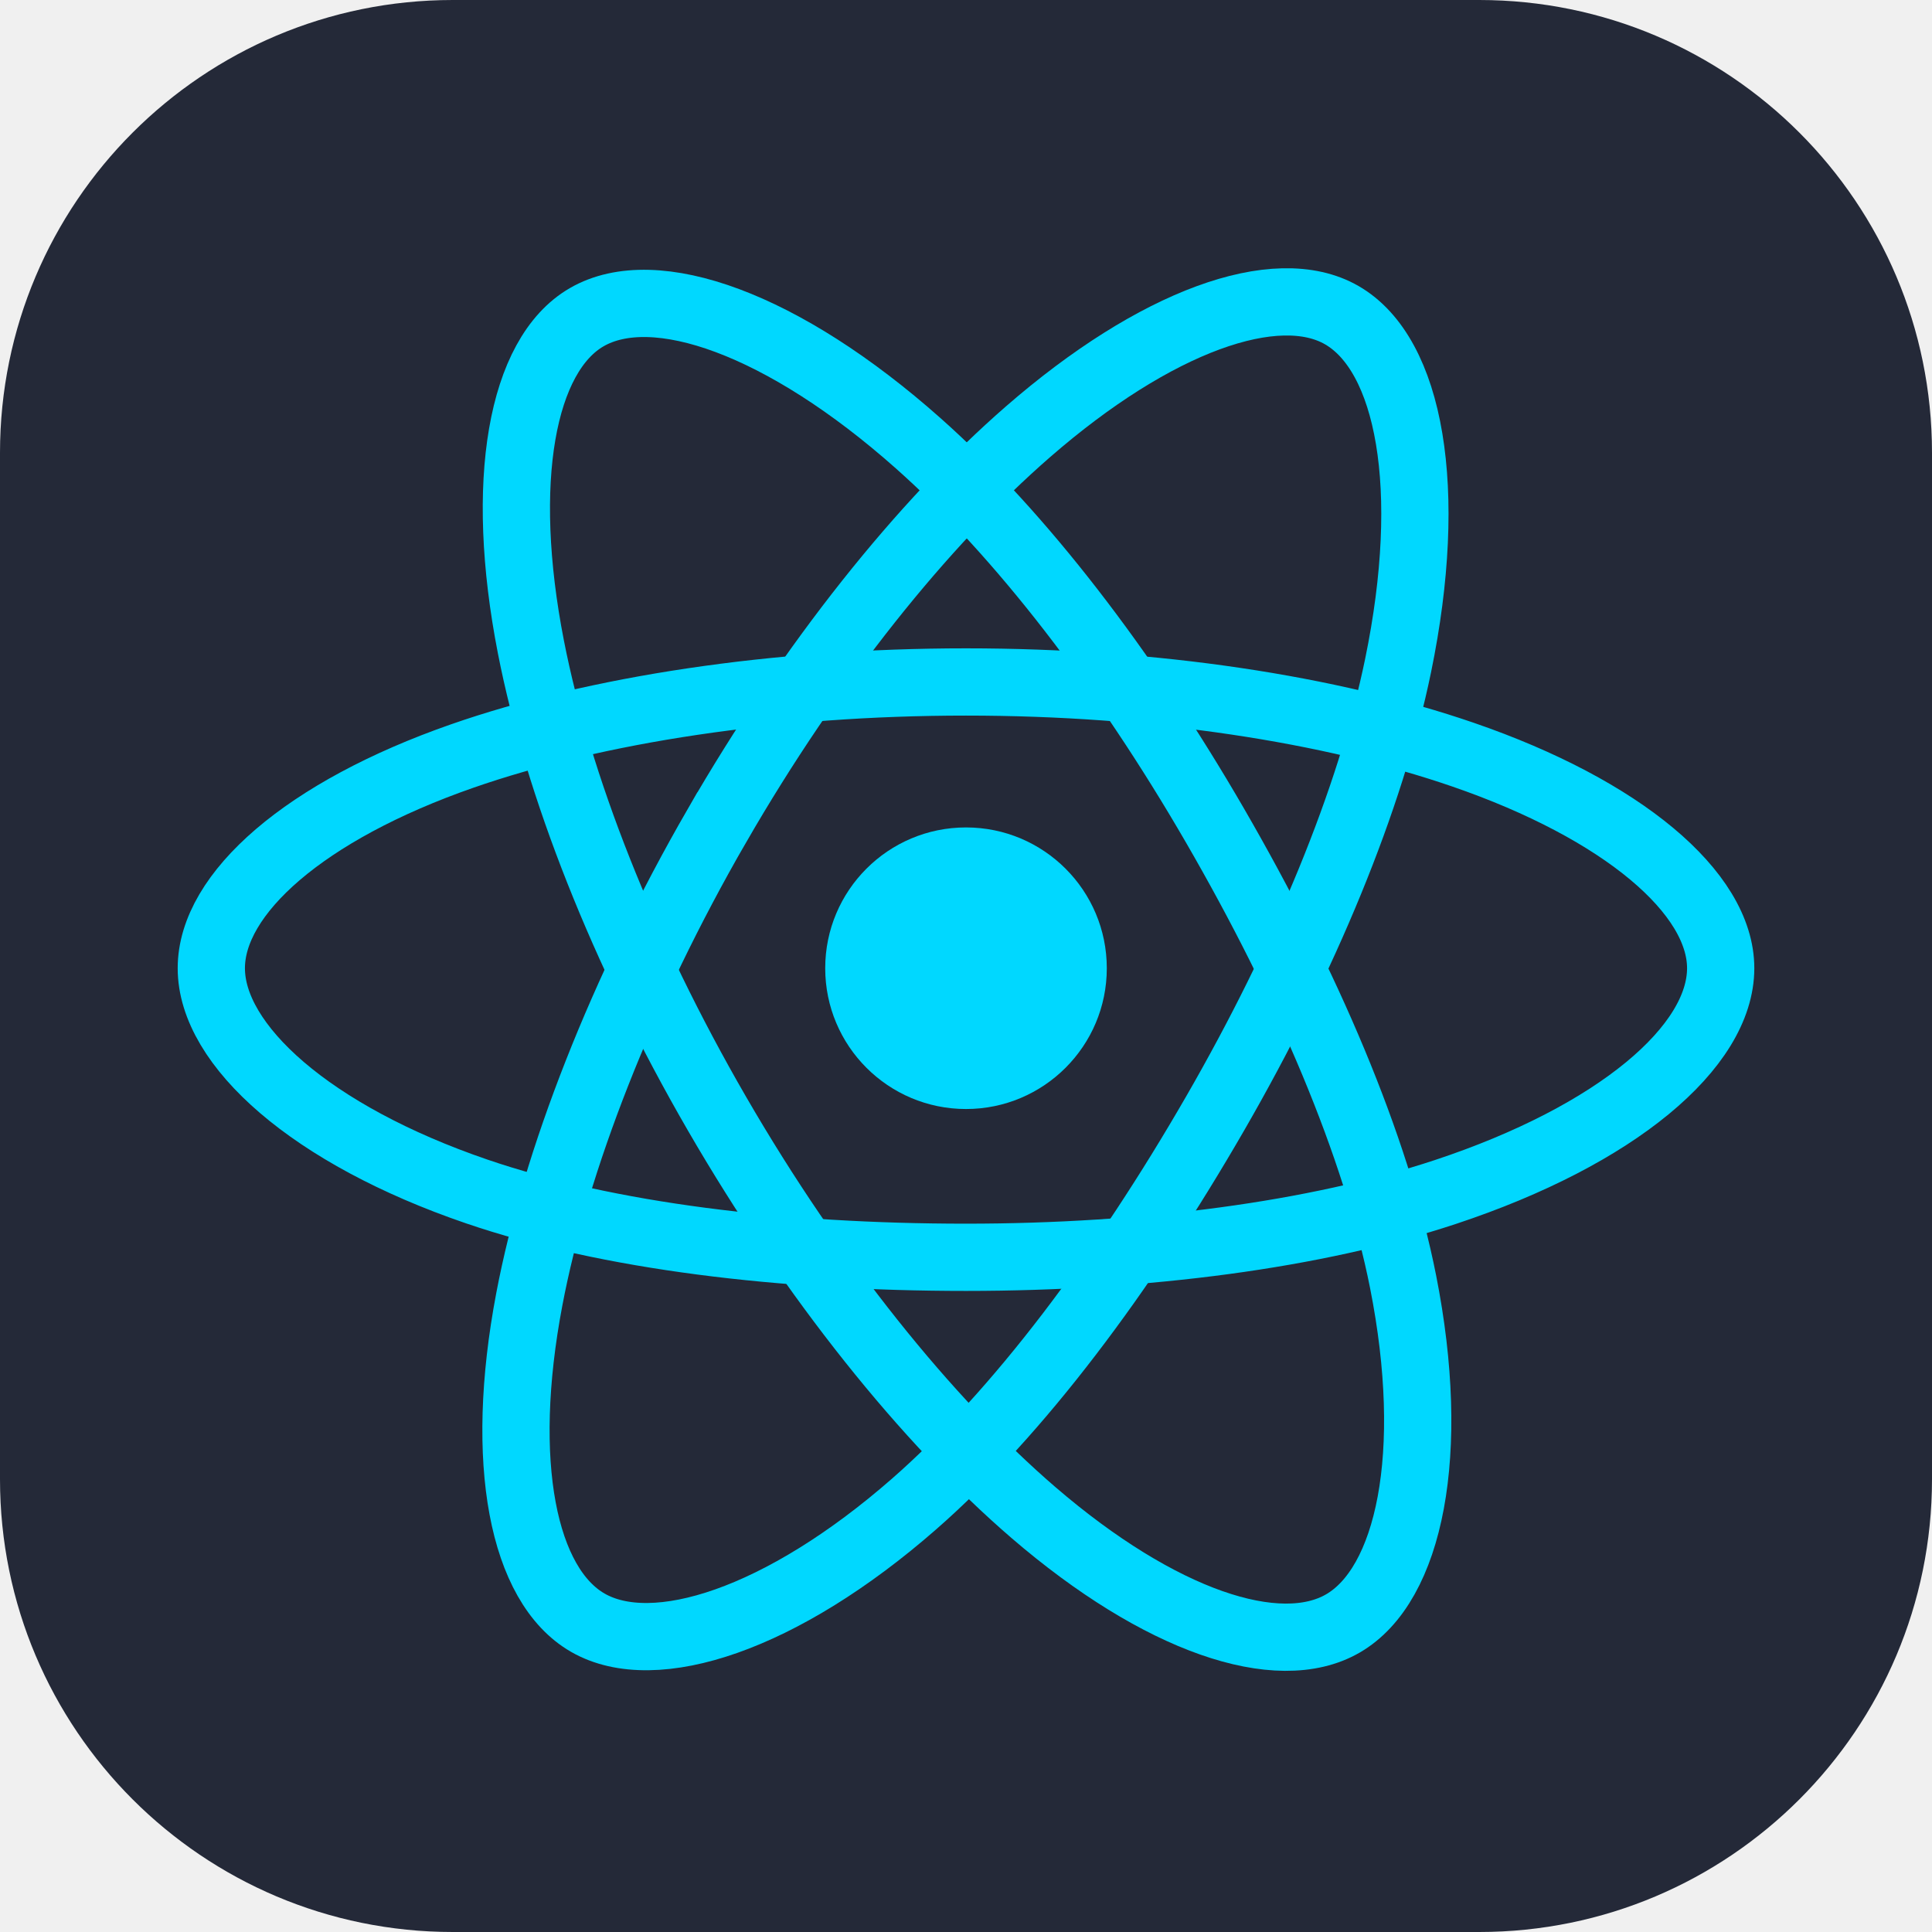
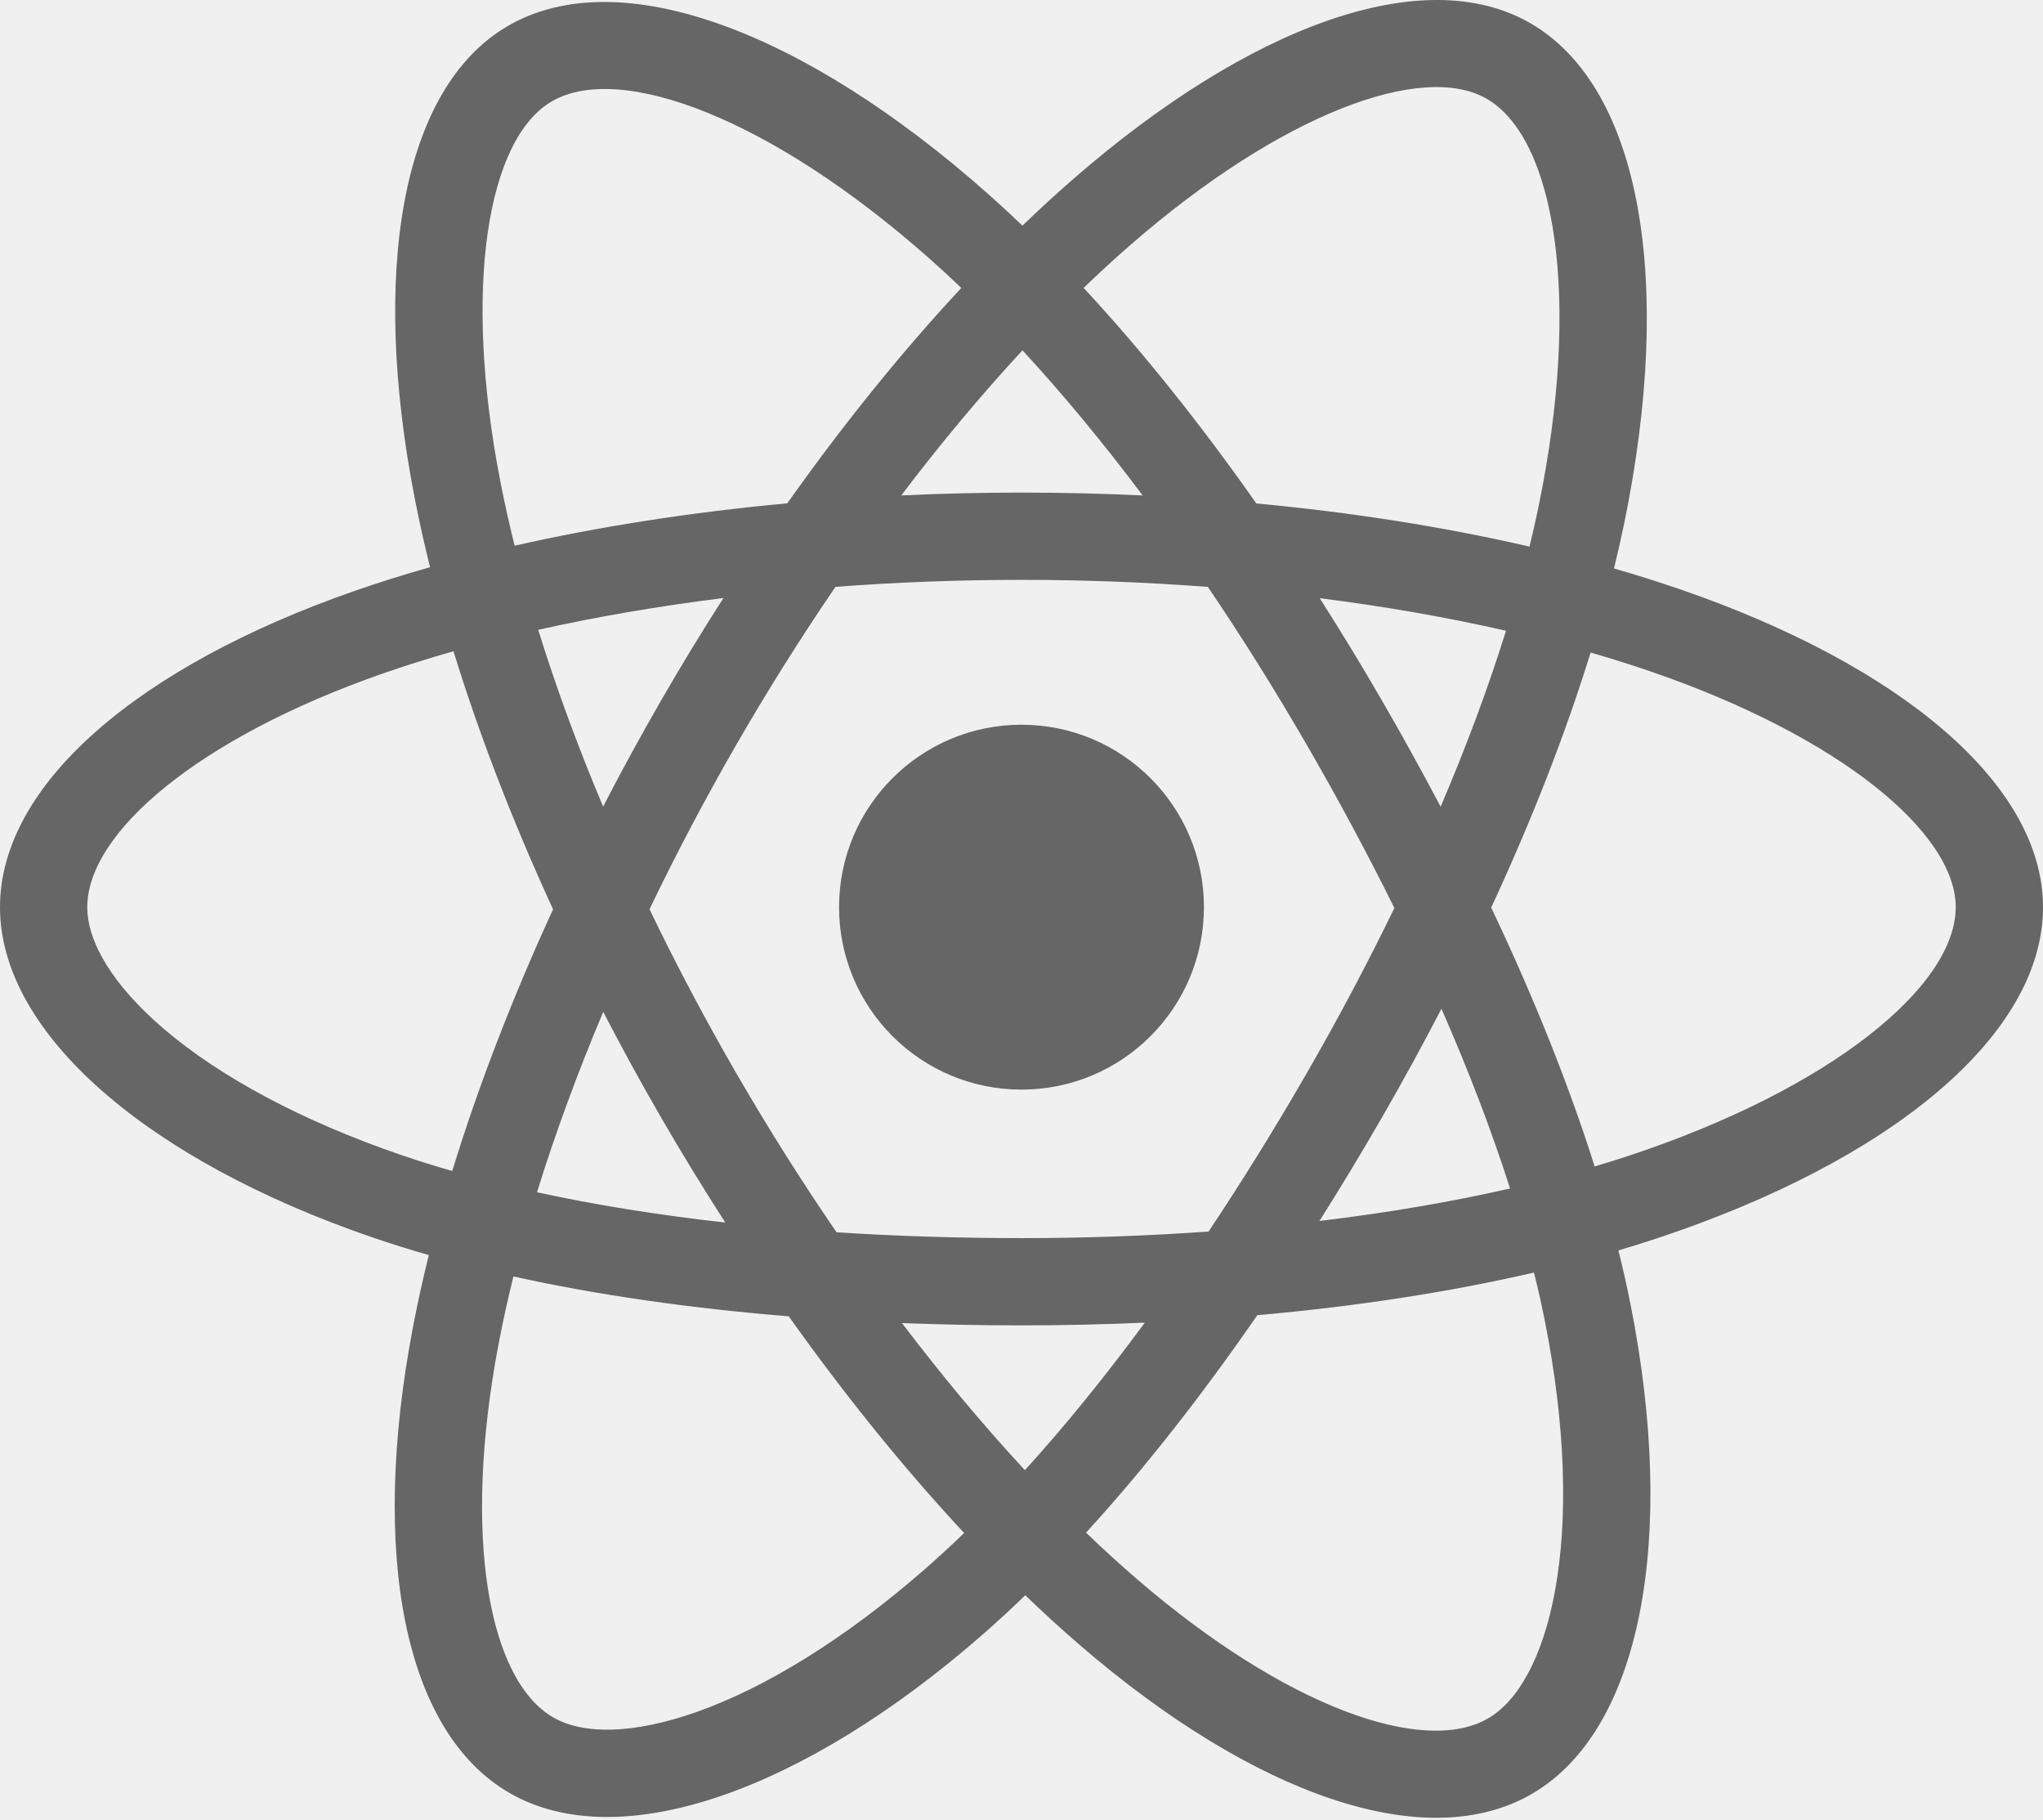
- <svg xmlns="http://www.w3.org/2000/svg" width="256" height="256" viewBox="0 0 256 256" fill="none">
-   <g clip-path="url(#clip0_561_5)">
-     <path d="M196 0H60C26.863 0 0 26.863 0 60V196C0 229.137 26.863 256 60 256H196C229.137 256 256 229.137 256 196V60C256 26.863 229.137 0 196 0Z" fill="#242938" />
-     <path d="M128.001 146.951C138.305 146.951 146.657 138.598 146.657 128.295C146.657 117.992 138.305 109.639 128.001 109.639C117.698 109.639 109.345 117.992 109.345 128.295C109.345 138.598 117.698 146.951 128.001 146.951Z" fill="#00D8FF" />
-     <path d="M128.002 90.363C153.05 90.363 176.319 93.957 193.864 99.998C215.003 107.275 228 118.306 228 128.295C228 138.704 214.226 150.423 191.525 157.944C174.363 163.63 151.779 166.598 128.002 166.598C103.624 166.598 80.539 163.812 63.183 157.881C41.225 150.376 28 138.506 28 128.295C28 118.387 40.41 107.441 61.252 100.175C78.862 94.035 102.705 90.363 127.998 90.363H128.002Z" stroke="#00D8FF" stroke-width="8.911" />
-     <path d="M94.981 109.438C107.495 87.74 122.232 69.378 136.23 57.198C153.094 42.521 169.144 36.773 177.796 41.762C186.813 46.962 190.084 64.75 185.259 88.172C181.614 105.879 172.9 126.925 161.021 147.523C148.842 168.641 134.897 187.247 121.09 199.315C103.619 214.587 86.728 220.114 77.883 215.013C69.3 210.067 66.018 193.846 70.136 172.161C73.615 153.838 82.346 131.349 94.977 109.438H94.981Z" stroke="#00D8FF" stroke-width="8.911" />
-     <path d="M95.012 147.578C82.463 125.904 73.919 103.962 70.353 85.752C66.06 63.811 69.095 47.036 77.74 42.032C86.749 36.816 103.792 42.866 121.674 58.744C135.194 70.748 149.077 88.805 160.99 109.383C173.204 130.481 182.358 151.856 185.919 169.844C190.425 192.608 186.778 210.001 177.941 215.116C169.367 220.08 153.676 214.825 136.945 200.427C122.809 188.263 107.685 169.468 95.012 147.578Z" stroke="#00D8FF" stroke-width="8.911" />
+ <svg xmlns="http://www.w3.org/2000/svg" width="256" height="228" viewBox="0 0 256 228" fill="none">
+   <g clip-path="url(#clip0_117_201)">
+     <path d="M210.483 73.824C207.759 72.889 205.011 72.023 202.243 71.227C202.708 69.327 203.136 67.45 203.516 65.606C209.754 35.325 205.676 10.93 191.747 2.898C178.392 -4.802 156.551 3.227 134.493 22.424C132.319 24.319 130.193 26.269 128.118 28.272C126.729 26.94 125.315 25.634 123.877 24.355C100.759 3.829 77.587 -4.822 63.673 3.233C50.33 10.957 46.379 33.89 51.995 62.588C52.554 65.43 53.185 68.258 53.887 71.068C50.607 72 47.442 72.992 44.413 74.048C17.309 83.498 0 98.307 0 113.668C0 129.533 18.582 145.446 46.812 155.095C49.101 155.874 51.408 156.596 53.733 157.26C52.978 160.287 52.308 163.334 51.723 166.398C46.369 194.598 50.55 216.989 63.857 224.664C77.601 232.59 100.669 224.444 123.13 204.809C124.951 203.213 126.733 201.571 128.472 199.886C130.72 202.054 133.027 204.16 135.392 206.2C157.15 224.922 178.638 232.482 191.932 224.786C205.663 216.837 210.126 192.783 204.332 163.518C203.876 161.225 203.364 158.944 202.797 156.676C204.417 156.196 206.007 155.702 207.557 155.188C236.905 145.465 256 129.745 256 113.668C256 98.251 238.132 83.342 210.483 73.824ZM204.118 144.808C202.718 145.271 201.282 145.718 199.818 146.153C196.578 135.896 192.206 124.99 186.855 113.721C191.961 102.721 196.165 91.954 199.314 81.764C201.933 82.522 204.474 83.321 206.924 84.164C230.614 92.32 245.064 104.377 245.064 113.668C245.064 123.564 229.458 136.411 204.118 144.808ZM193.604 165.642C196.166 178.582 196.531 190.282 194.834 199.429C193.31 207.648 190.244 213.127 186.452 215.322C178.385 219.992 161.132 213.922 142.525 197.91C140.325 196.013 138.179 194.056 136.088 192.04C143.302 184.151 150.511 174.98 157.547 164.794C169.923 163.696 181.615 161.9 192.218 159.449C192.729 161.502 193.191 163.567 193.604 165.642ZM87.276 214.515C79.394 217.298 73.116 217.378 69.321 215.19C61.246 210.533 57.889 192.554 62.468 168.438C63.012 165.588 63.636 162.754 64.337 159.939C74.823 162.259 86.43 163.927 98.835 164.933C105.919 174.9 113.336 184.061 120.811 192.083C119.222 193.62 117.596 195.118 115.934 196.575C106.001 205.257 96.048 211.417 87.276 214.515ZM50.35 144.747C37.867 140.48 27.558 134.935 20.492 128.884C14.142 123.447 10.937 118.048 10.937 113.668C10.937 104.346 24.834 92.456 48.013 84.375C50.826 83.395 53.77 82.47 56.825 81.602C60.029 92.022 64.231 102.917 69.302 113.934C64.165 125.114 59.903 136.183 56.668 146.726C54.546 146.118 52.44 145.458 50.35 144.747ZM62.728 60.487C57.917 35.9 61.112 17.353 69.153 12.698C77.717 7.74 96.655 14.809 116.616 32.533C117.918 33.691 119.198 34.873 120.457 36.078C113.019 44.065 105.67 53.158 98.649 63.066C86.609 64.182 75.084 65.974 64.488 68.375C63.835 65.761 63.248 63.13 62.728 60.487ZM173.155 87.756C170.652 83.433 168.057 79.164 165.37 74.953C173.538 75.986 181.364 77.357 188.713 79.033C186.507 86.105 183.757 93.498 180.52 101.078C178.154 96.589 175.698 92.147 173.155 87.756ZM128.123 43.895C133.167 49.36 138.219 55.461 143.188 62.081C133.108 61.605 123.011 61.603 112.931 62.075C117.905 55.516 123 49.423 128.123 43.895ZM82.802 87.83C80.29 92.186 77.881 96.6 75.575 101.068C72.391 93.515 69.666 86.088 67.441 78.916C74.745 77.282 82.534 75.946 90.65 74.932C87.933 79.169 85.317 83.47 82.802 87.83ZM90.883 153.182C82.498 152.246 74.592 150.979 67.29 149.389C69.55 142.089 72.335 134.504 75.588 126.789C77.903 131.26 80.323 135.677 82.845 140.035C85.439 144.515 88.125 148.903 90.883 153.182ZM128.425 184.212C123.241 178.62 118.071 172.433 113.022 165.779C117.924 165.971 122.921 166.069 128 166.069C133.218 166.069 138.376 165.952 143.453 165.726C138.468 172.5 133.435 178.696 128.425 184.212ZM180.623 126.395C184.045 134.195 186.929 141.74 189.219 148.915C181.797 150.609 173.783 151.973 165.339 152.986C168.045 148.696 170.665 144.354 173.198 139.96C175.773 135.494 178.249 130.971 180.623 126.395ZM163.725 134.496C159.847 141.232 155.751 147.841 151.444 154.311C143.642 154.863 135.822 155.138 128 155.134C120.033 155.134 112.284 154.886 104.822 154.402C100.402 147.947 96.228 141.327 92.309 134.556C88.408 127.821 84.766 120.94 81.387 113.929C84.757 106.916 88.389 100.032 92.277 93.292L92.276 93.293C96.162 86.551 100.303 79.959 104.689 73.532C112.302 72.956 120.109 72.656 127.999 72.656C135.925 72.656 143.743 72.959 151.354 73.539C155.696 79.957 159.81 86.526 163.689 93.234C167.589 99.959 171.27 106.809 174.725 113.774C171.306 120.81 167.637 127.721 163.725 134.496ZM186.285 12.372C194.857 17.316 198.191 37.253 192.805 63.398C192.461 65.066 192.075 66.765 191.655 68.488C181.033 66.036 169.5 64.213 157.425 63.08C150.391 53.063 143.102 43.956 135.785 36.072C137.703 34.223 139.666 32.423 141.673 30.672C160.573 14.225 178.237 7.731 186.285 12.372ZM128 90.808C140.625 90.808 150.86 101.043 150.86 113.668C150.86 126.293 140.625 136.528 128 136.528C115.375 136.528 105.14 126.293 105.14 113.668C105.14 101.043 115.375 90.808 128 90.808Z" fill="#666666" />
  </g>
  <defs>
-     <clipPath id="clip0_561_5">
-       <rect width="256" height="256" fill="white" />
+     <clipPath id="clip0_117_201">
+       <rect width="256" height="228" fill="white" />
    </clipPath>
  </defs>
</svg>
